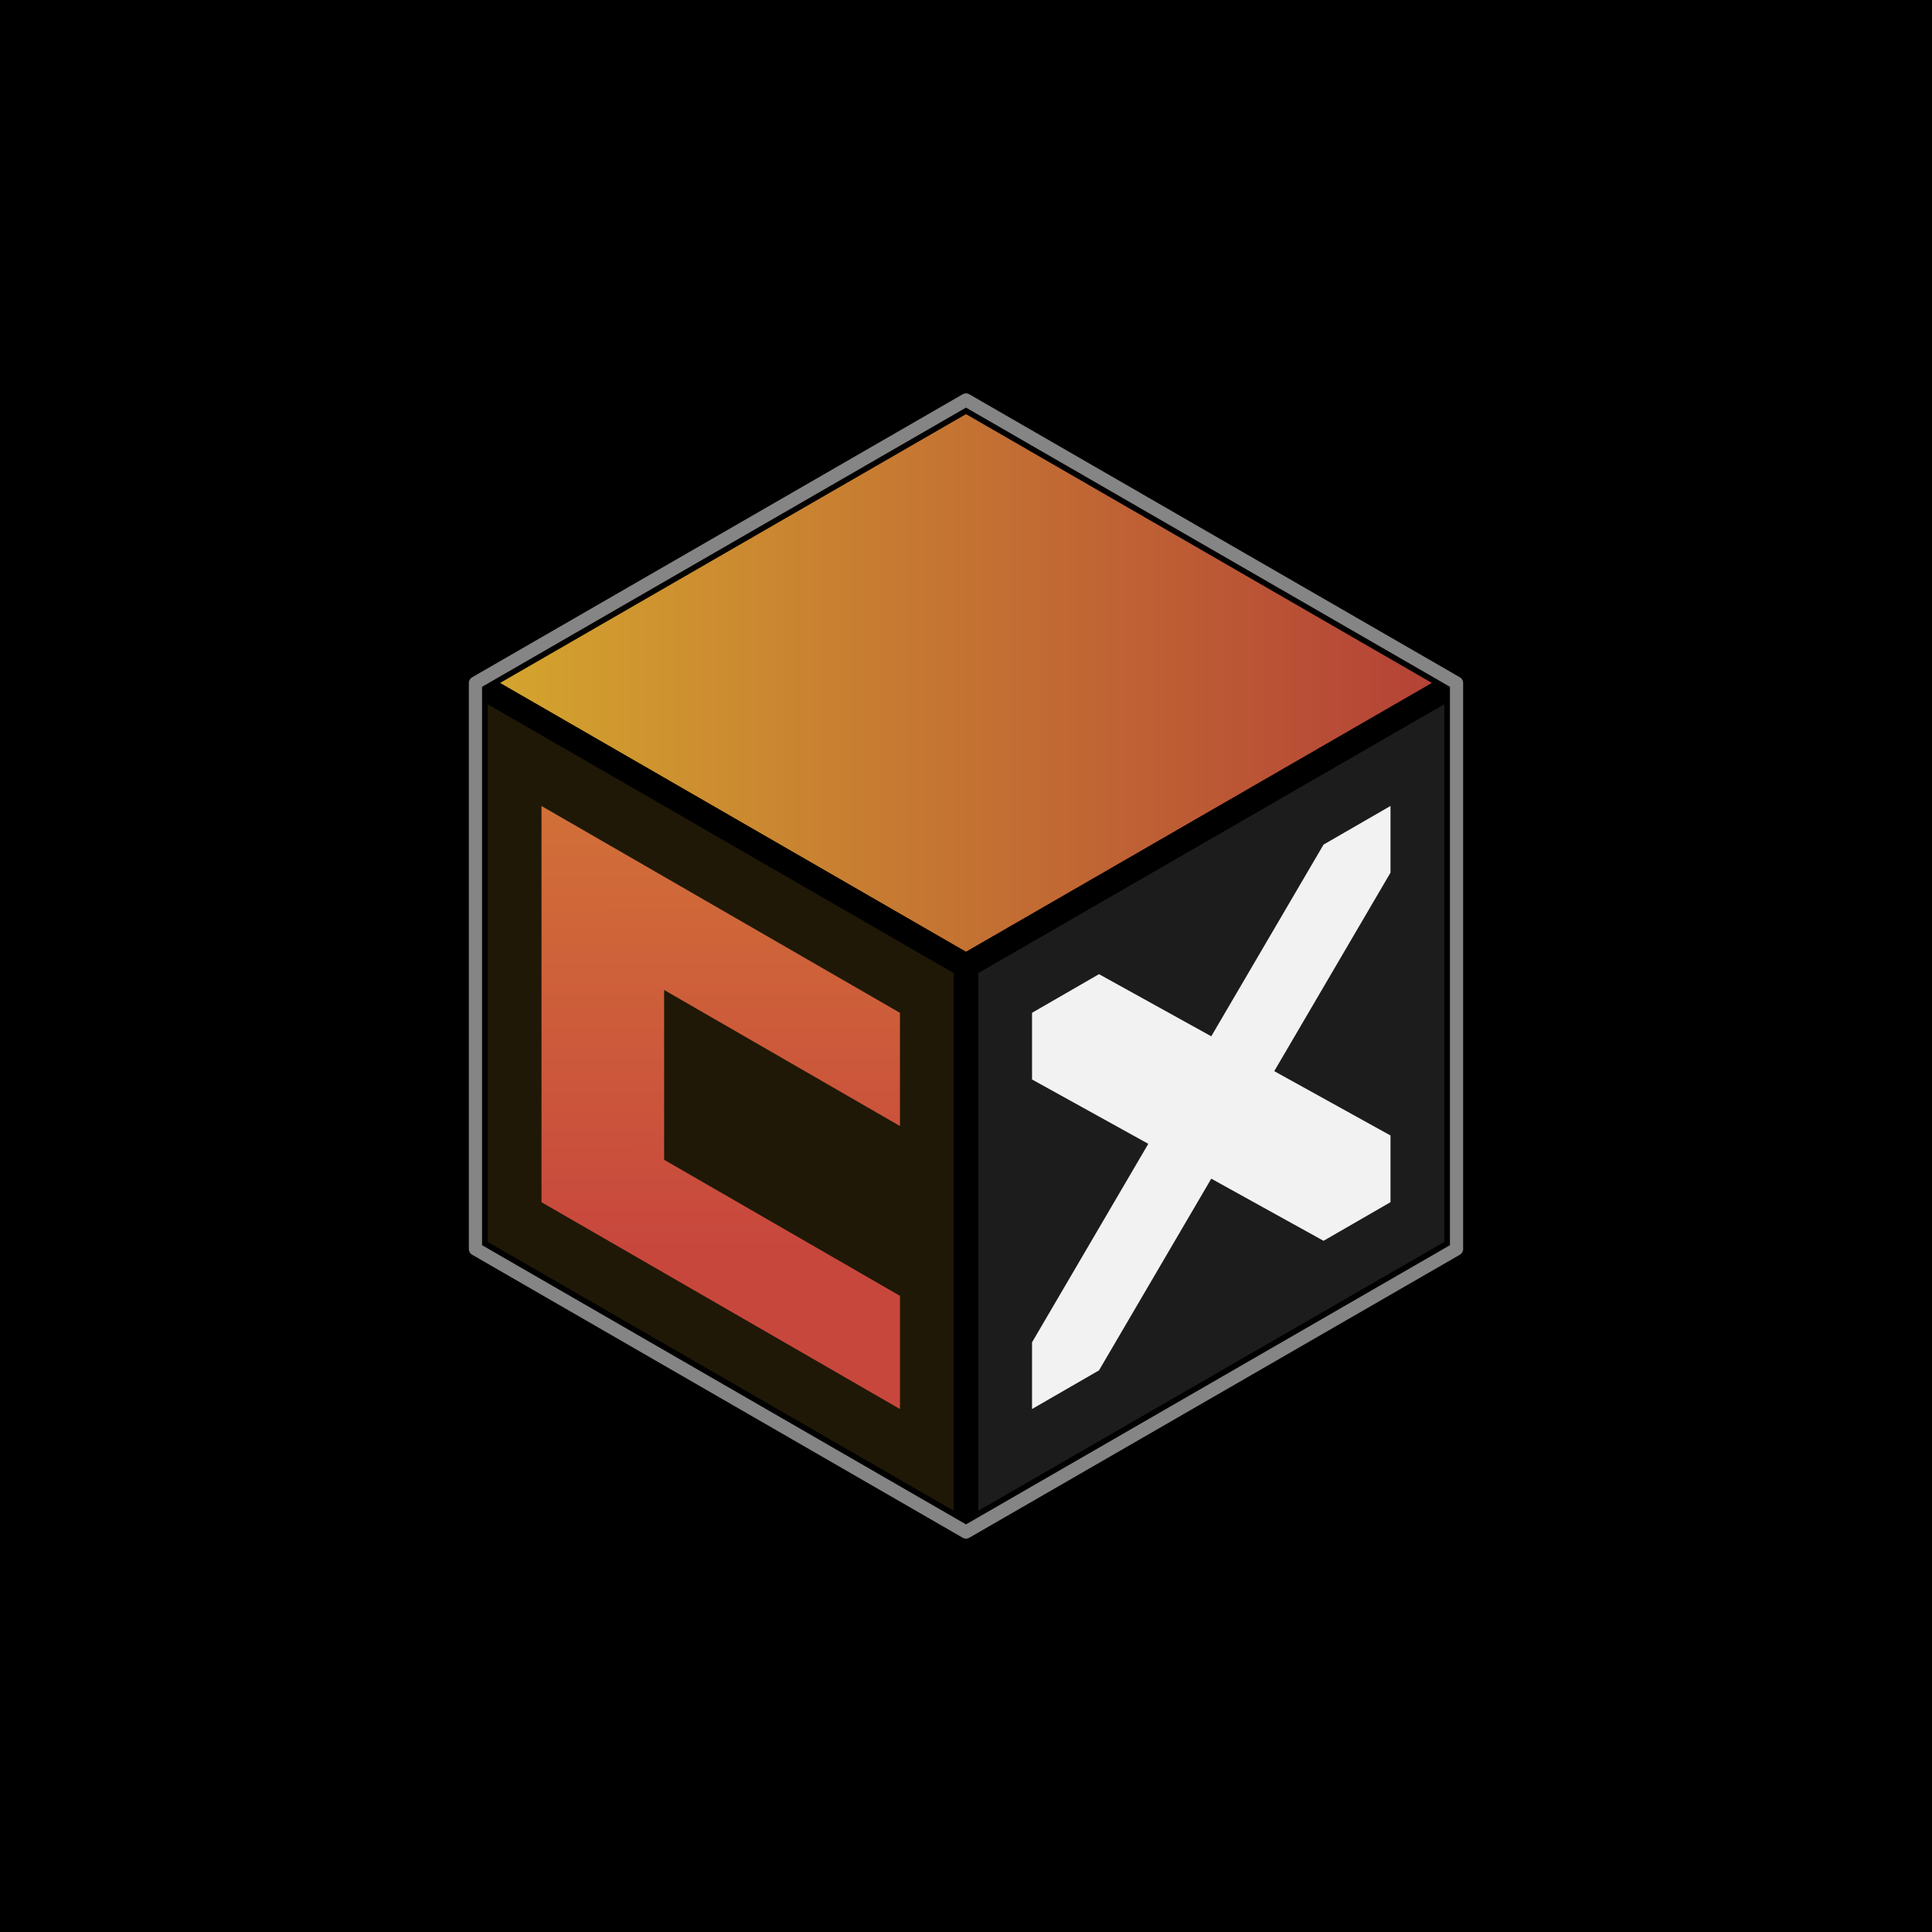
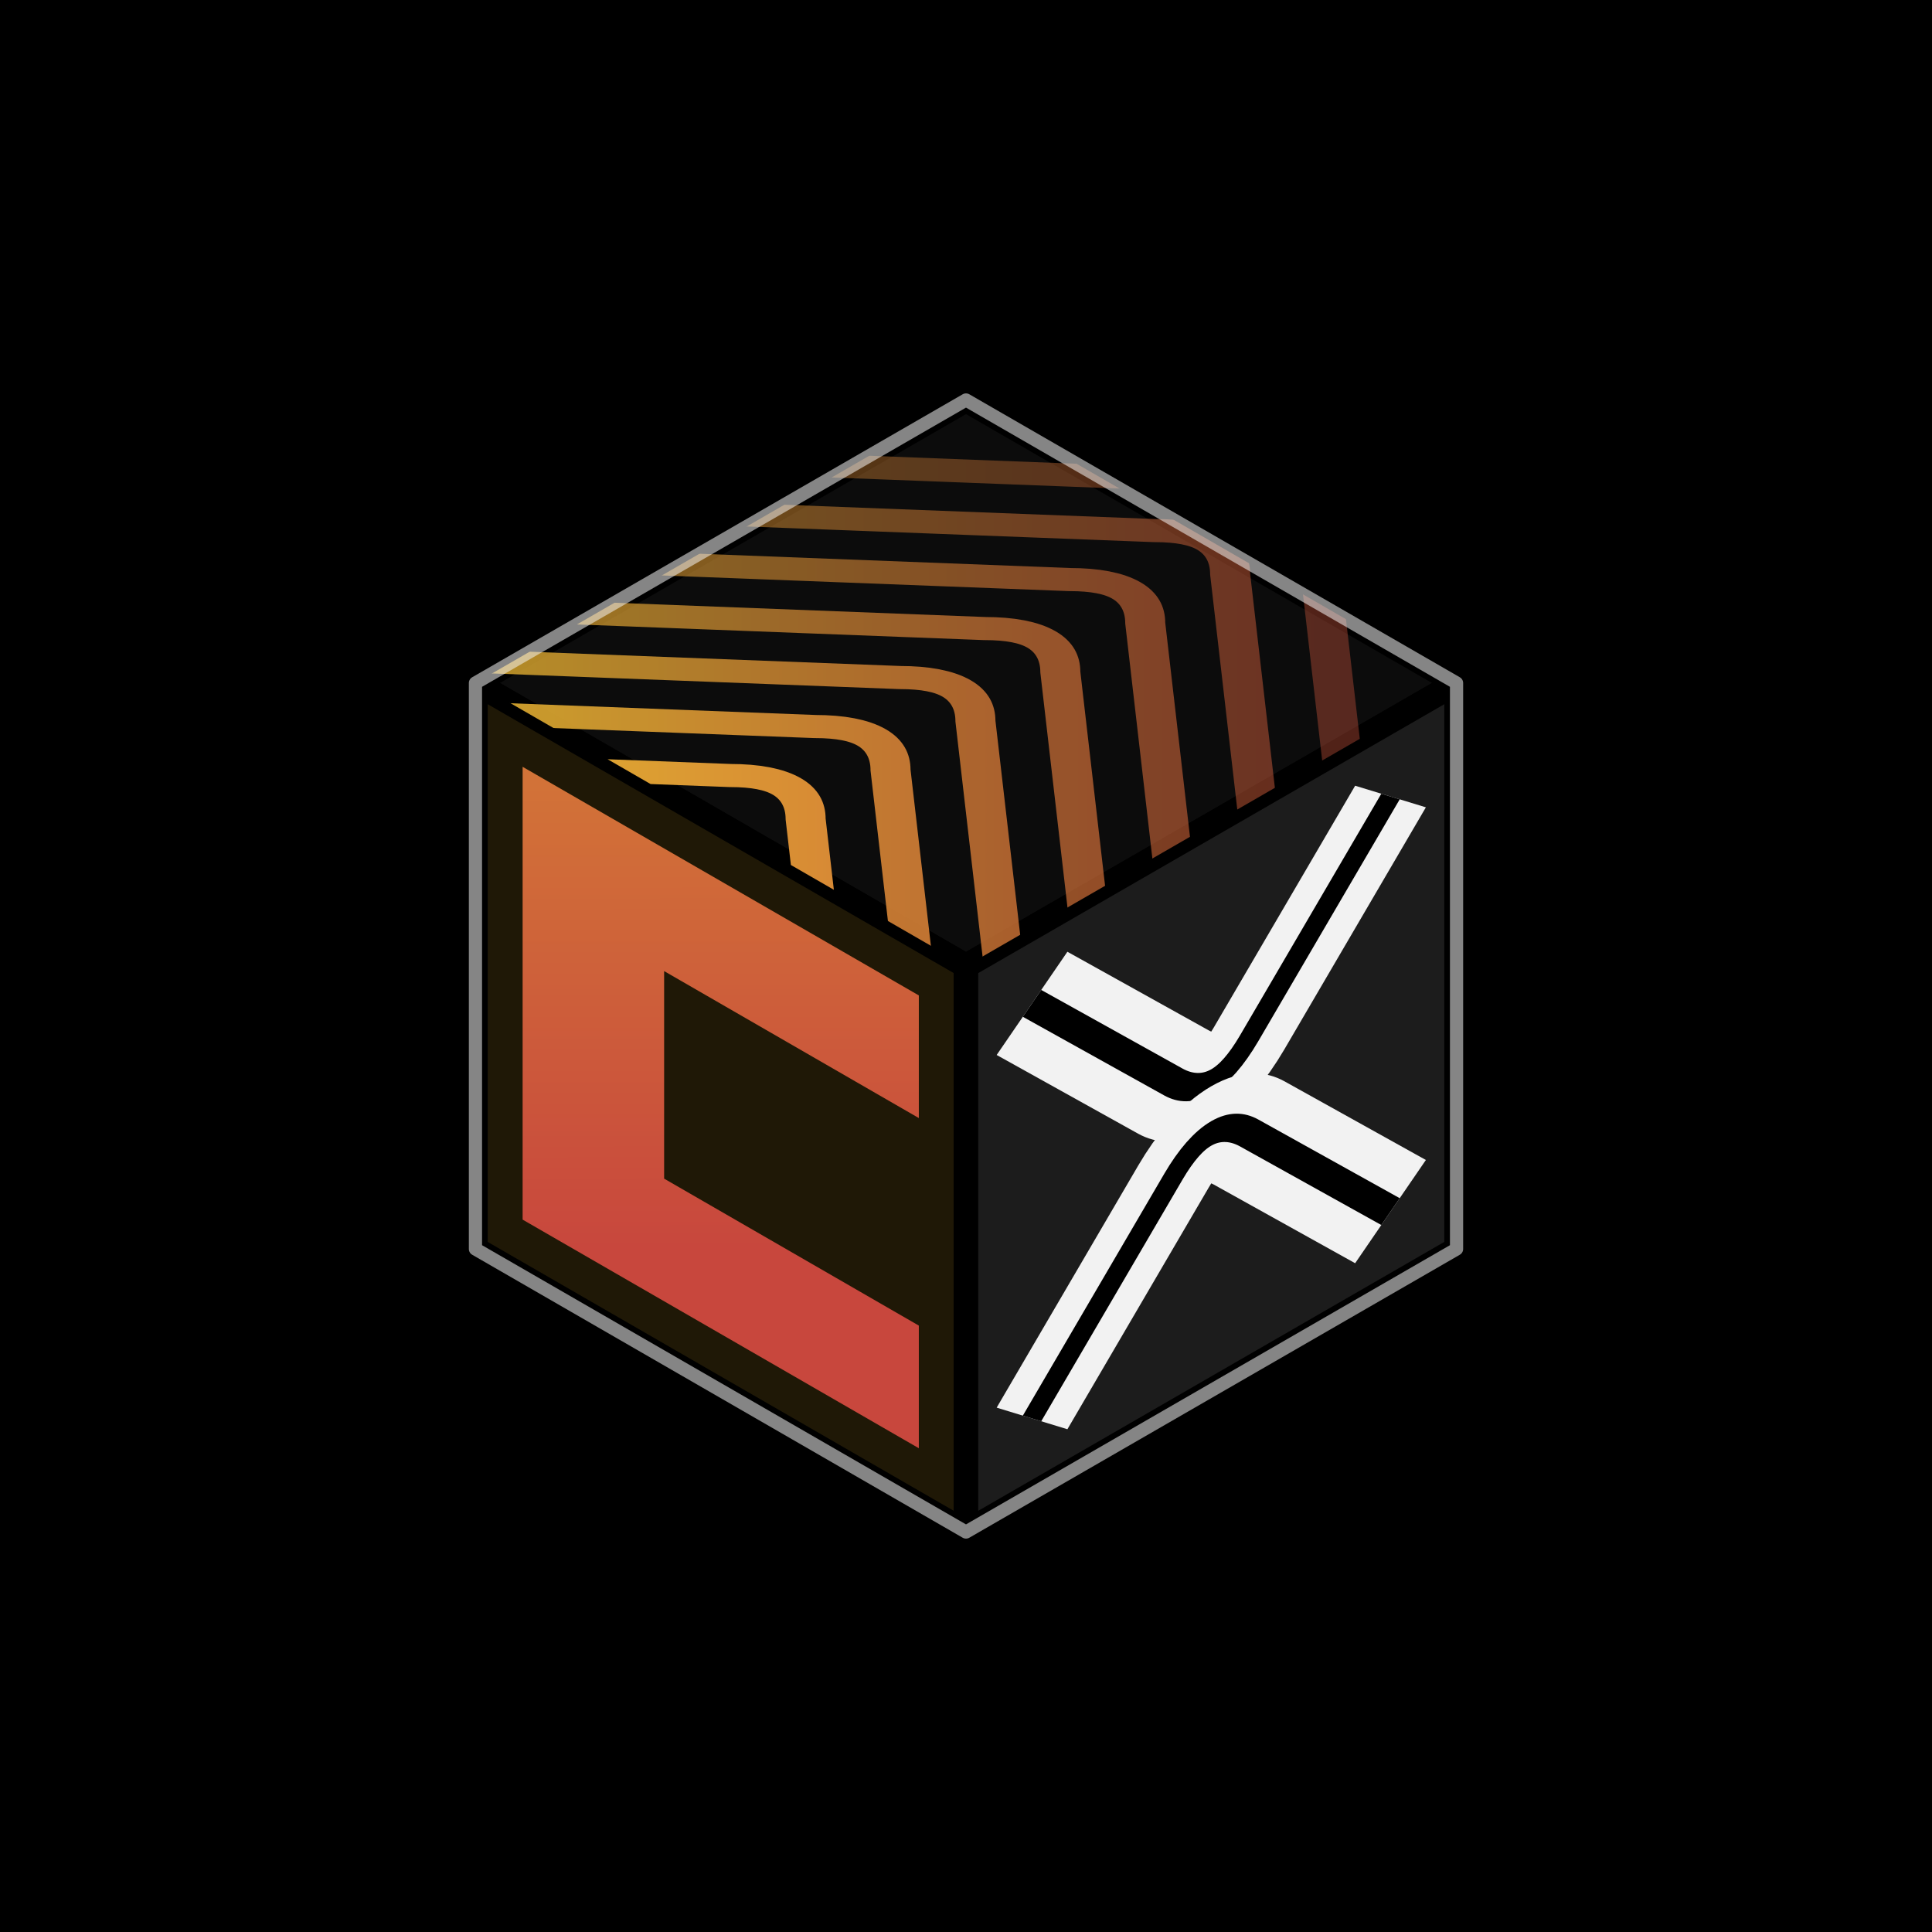
<svg xmlns="http://www.w3.org/2000/svg" viewBox="0 0 512 512">
  <rect width="512" height="512" fill="#000" />
  <g transform="translate(256.0 256.0) scale(2.500)">
    <defs>
      <linearGradient id="cgc" gradientUnits="userSpaceOnUse" x1="-52" y1="-30" x2="0" y2="60">
        <stop offset="0" stop-color="#E0B030" />
        <stop offset="1" stop-color="#C8473D" />
      </linearGradient>
-       <linearGradient id="tgc" gradientUnits="userSpaceOnUse" x1="-52" y1="-30" x2="52" y2="-30">
-         <stop offset="0" stop-color="#E0B030" stop-opacity=".95" />
-         <stop offset="1" stop-color="#C8473D" stop-opacity=".9" />
+       <linearGradient id="tgl" gradientUnits="userSpaceOnUse" x1="0" y1="0" x2="52" y2="52">
+         <stop offset="0" stop-color="#E0B030" />
+         <stop offset="1" stop-color="#C8473D" />
      </linearGradient>
-       <clipPath id="xcl">
-         <rect x="7" y="9" width="38" height="42" />
+       <clipPath id="tcl">
+         <rect x="0" y="0" width="52" height="52" />
+       </clipPath>
+       <clipPath id="fcl">
+         <rect x="0" y="0" width="52" height="60" />
      </clipPath>
    </defs>
    <g stroke="#000" stroke-width="2.6" stroke-linejoin="round">
-       <polygon points="0,-60 52,-30 0,0 -52,-30" fill="url(#tgc)" />
+       <polygon points="0,-60 52,-30 0,0 -52,-30" fill="#fff" fill-opacity=".05" />
      <polygon points="-52,-30 0,0 0,60 -52,30" fill="#E0B030" fill-opacity=".14" />
      <polygon points="0,0 52,-30 52,30 0,60" fill="#fff" fill-opacity=".11" />
    </g>
-     <polygon points="0,-60 52,-30 52,30 0,60 -52,30 -52,-30" fill="none" stroke="#f2f2f2" stroke-opacity=".55" stroke-width="1.4" stroke-linejoin="round" />
+     <g transform="matrix(1 .577 1 -.577 -52 -30)">
+       <g clip-path="url(#tcl)">
+         <path d="M-2 -16.0 L22 5.0 Q26 9.0 30 5.0 L54 -16.0" fill="none" stroke="url(#tgl)" stroke-width="3" stroke-linejoin="round" opacity="1.00" />
+         <path d="M-2 -7.0 L22 14.0 Q26 18.0 30 14.0 L54 -7.0" fill="none" stroke="url(#tgl)" stroke-width="3" stroke-linejoin="round" opacity="0.90" />
+         <path d="M-2 2.0 L22 23.0 Q26 27.0 30 23.0 L54 2.0" fill="none" stroke="url(#tgl)" stroke-width="3" stroke-linejoin="round" opacity="0.80" />
+         <path d="M-2 11.0 L22 32.0 Q26 36.0 30 32.0 L54 11.0" fill="none" stroke="url(#tgl)" stroke-width="3" stroke-linejoin="round" opacity="0.70" />
+         <path d="M-2 20.0 L22 41.0 Q26 45.0 30 41.0 L54 20.0" fill="none" stroke="url(#tgl)" stroke-width="3" stroke-linejoin="round" opacity="0.60" />
+         <path d="M-2 29.0 L22 50.0 Q26 54.0 30 50.0 L54 29.0" fill="none" stroke="url(#tgl)" stroke-width="3" stroke-linejoin="round" opacity="0.50" />
+         <path d="M-2 38.0 L22 59.0 Q26 63.0 30 59.0 L54 38.0" fill="none" stroke="url(#tgl)" stroke-width="3" stroke-linejoin="round" opacity="0.40" />
+       </g>
+     </g>
    <g transform="matrix(1 .577 0 1 -52 -30)">
-       <polygon points="7,9 45,9 45,21 20,21 20,39 45,39 45,51 7,51" fill="url(#cgc)" />
+       <polygon points="5,6 47,6 47,19 20,19 20,41 47,41 47,54 5,54" fill="url(#cgc)" />
    </g>
    <g transform="matrix(1 -.577 0 1 0 0)">
-       <g clip-path="url(#xcl)" stroke="#f2f2f2" stroke-width="10">
-         <line x1="3" y1="4" x2="49" y2="56" />
-         <line x1="49" y1="4" x2="3" y2="56" />
+       <g clip-path="url(#fcl)">
+         <path d="M7 8 L22 25 Q26 29.5 30 25 L45 8" fill="none" stroke="#f2f2f2" stroke-width="10" stroke-linejoin="round" />
+         <path d="M7 8 L22 25 Q26 29.5 30 25 L45 8" fill="none" stroke="#000" stroke-width="2.6" stroke-linejoin="round" />
+         <path d="M7 52 L22 35 Q26 30.5 30 35 L45 52" fill="none" stroke="#f2f2f2" stroke-width="10" stroke-linejoin="round" />
+         <path d="M7 52 L22 35 Q26 30.5 30 35 L45 52" fill="none" stroke="#000" stroke-width="2.6" stroke-linejoin="round" />
      </g>
    </g>
+     <polygon points="0,-60 52,-30 52,30 0,60 -52,30 -52,-30" fill="none" stroke="#f2f2f2" stroke-opacity=".55" stroke-width="1.4" stroke-linejoin="round" />
  </g>
</svg>
